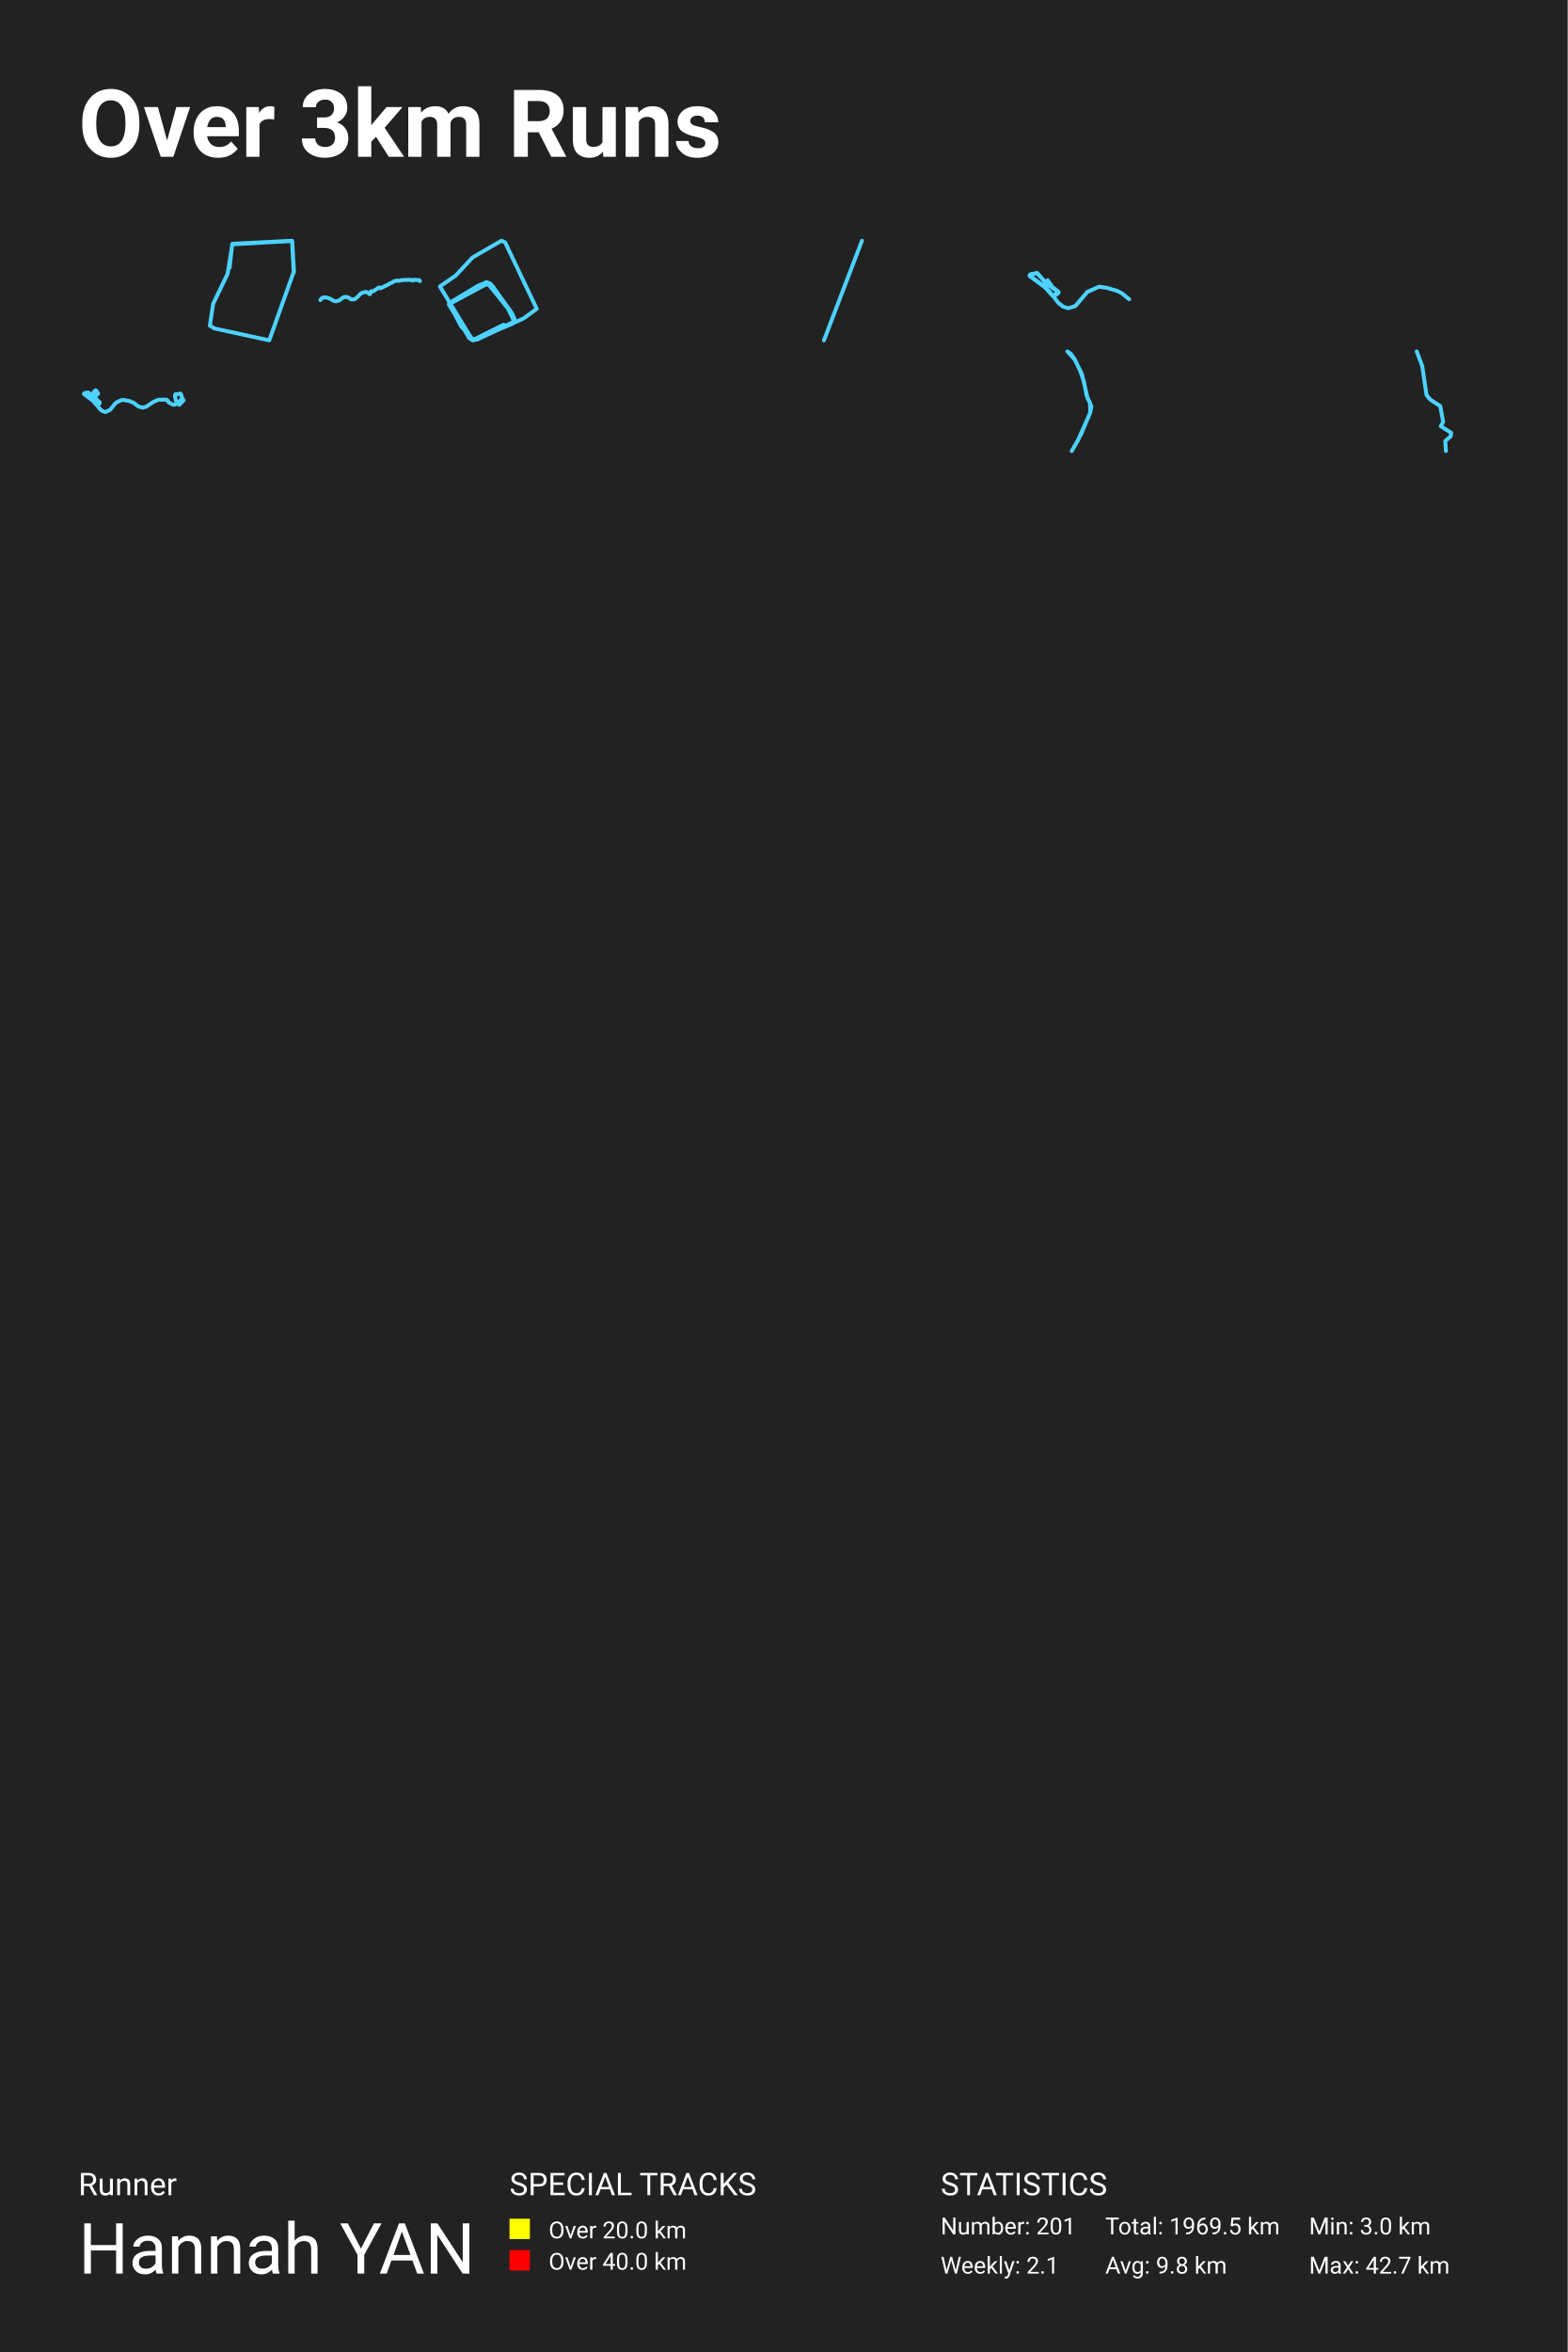
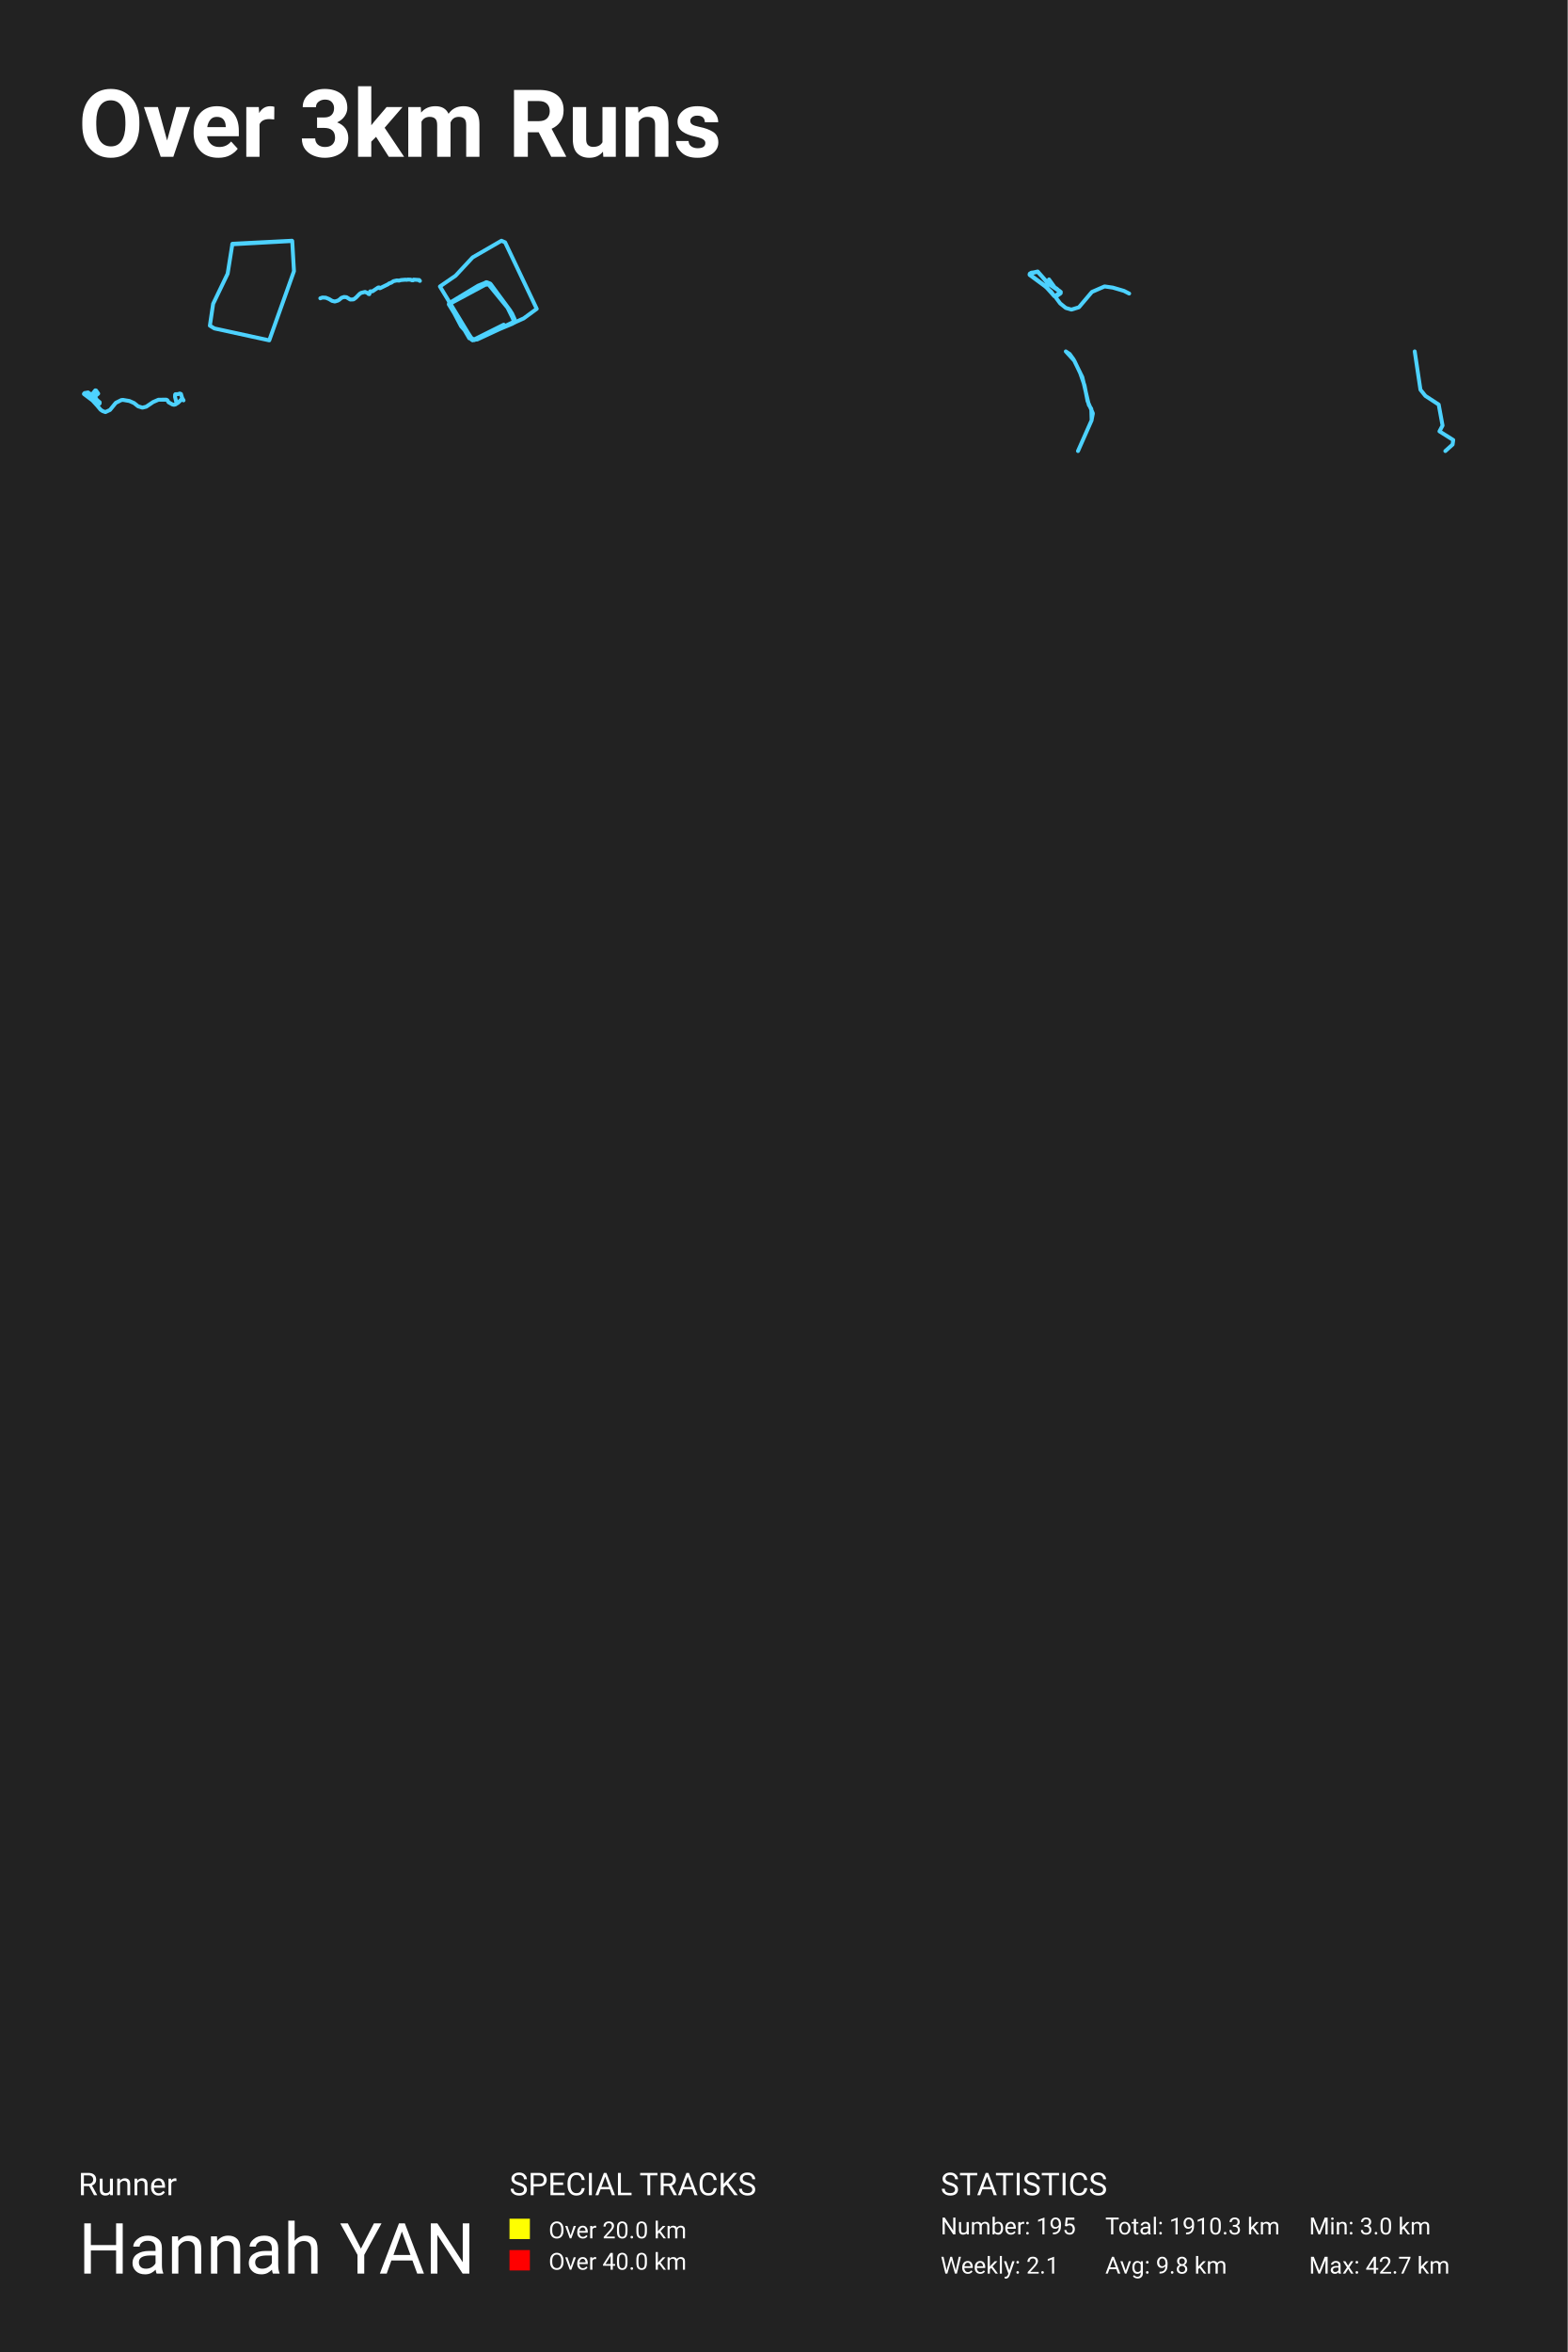
<svg xmlns="http://www.w3.org/2000/svg" baseProfile="full" height="300mm" version="1.1" viewBox="0,0,200,300" width="200mm">
  <defs />
  <rect fill="#222222" height="300" width="200" x="0" y="0" />
  <text fill="#FFFFFF" style="font-size:12px; font-family:-apple-system, BlinkMacSystemFont, 'Segoe UI', Roboto, 'Helvetica Neue', Arial, sans-serif; font-weight:bold;" x="10" y="20">Over 3km Runs</text>
  <text fill="#FFFFFF" style="font-size:4px; font-family:-apple-system, BlinkMacSystemFont, 'Segoe UI', Roboto, 'Helvetica Neue', Arial, sans-serif;" x="10" y="280">Runner</text>
  <text fill="#FFFFFF" style="font-size:9px; font-family:-apple-system, BlinkMacSystemFont, 'Segoe UI', Roboto, 'Helvetica Neue', Arial, sans-serif;" x="10" y="290">Hannah YAN</text>
  <text fill="#FFFFFF" style="font-size:4px; font-family:-apple-system, BlinkMacSystemFont, 'Segoe UI', Roboto, 'Helvetica Neue', Arial, sans-serif;" x="65" y="280">SPECIAL TRACKS</text>
  <rect fill="yellow" height="2.6" width="2.6" x="65" y="283" />
  <text fill="#FFFFFF" style="font-size:3px; font-family:-apple-system, BlinkMacSystemFont, 'Segoe UI', Roboto, 'Helvetica Neue', Arial, sans-serif;" x="70" y="285.5">Over 20.0 km</text>
  <rect fill="red" height="2.6" width="2.6" x="65" y="287" />
  <text fill="#FFFFFF" style="font-size:3px; font-family:-apple-system, BlinkMacSystemFont, 'Segoe UI', Roboto, 'Helvetica Neue', Arial, sans-serif;" x="70" y="289.5">Over 40.0 km</text>
  <text fill="#FFFFFF" style="font-size:4px; font-family:-apple-system, BlinkMacSystemFont, 'Segoe UI', Roboto, 'Helvetica Neue', Arial, sans-serif;" x="120" y="280">STATISTICS</text>
-   <text fill="#FFFFFF" style="font-size:3px; font-family:-apple-system, BlinkMacSystemFont, 'Segoe UI', Roboto, 'Helvetica Neue', Arial, sans-serif;" x="120" y="285">Number: 201</text>
+   <text fill="#FFFFFF" style="font-size:3px; font-family:-apple-system, BlinkMacSystemFont, 'Segoe UI', Roboto, 'Helvetica Neue', Arial, sans-serif;" x="120" y="285">Number: 195</text>
  <text fill="#FFFFFF" style="font-size:3px; font-family:-apple-system, BlinkMacSystemFont, 'Segoe UI', Roboto, 'Helvetica Neue', Arial, sans-serif;" x="120" y="290">Weekly: 2.1</text>
-   <text fill="#FFFFFF" style="font-size:3px; font-family:-apple-system, BlinkMacSystemFont, 'Segoe UI', Roboto, 'Helvetica Neue', Arial, sans-serif;" x="141" y="285">Total: 1969.5 km</text>
+   <text fill="#FFFFFF" style="font-size:3px; font-family:-apple-system, BlinkMacSystemFont, 'Segoe UI', Roboto, 'Helvetica Neue', Arial, sans-serif;" x="141" y="285">Total: 1910.3 km</text>
  <text fill="#FFFFFF" style="font-size:3px; font-family:-apple-system, BlinkMacSystemFont, 'Segoe UI', Roboto, 'Helvetica Neue', Arial, sans-serif;" x="141" y="290">Avg: 9.8 km</text>
  <text fill="#FFFFFF" style="font-size:3px; font-family:-apple-system, BlinkMacSystemFont, 'Segoe UI', Roboto, 'Helvetica Neue', Arial, sans-serif;" x="167" y="285">Min: 3.0 km</text>
  <text fill="#FFFFFF" style="font-size:3px; font-family:-apple-system, BlinkMacSystemFont, 'Segoe UI', Roboto, 'Helvetica Neue', Arial, sans-serif;" x="167" y="290">Max: 42.7 km</text>
-   <polyline fill="none" opacity="1" points="37.475,34.78 37.254,30.706 29.651,31.094 29.042,34.909 27.19,38.756 26.775,41.537 27.356,41.892 34.351,43.412 37.503,34.586 37.282,30.738 29.623,31.159 29.291,34.165" stroke="#4dd2ff" stroke-dasharray="none" stroke-linecap="round" stroke-linejoin="round" stroke-width="0.5" />
-   <polyline fill="none" opacity="1" points="40.866,38.267 41.053,38.03 41.309,37.937 41.737,37.957 42.151,38.128 42.536,38.36 42.88,38.437 43.256,38.324 43.438,38.211 43.705,37.977 44.031,37.867 44.341,37.897 44.816,38.191 45.228,38.171 45.527,37.955 46.004,37.465 46.193,37.349 46.679,37.231 47.01,37.382 47.113,37.492 47.212,37.513 47.317,37.163 47.605,37.158 48.325,36.678 48.432,36.668 48.507,36.766 48.561,36.764 49.543,36.281 49.715,36.158 49.975,36.067 50.248,35.881 50.663,35.788 50.955,35.811 51.189,35.741 51.741,35.695 51.913,35.713 52.062,35.68 52.438,35.698 52.536,35.768 52.723,35.768 52.777,35.688 53.488,35.736 53.512,35.816 53.572,35.846 53.512,35.826 53.48,35.733 52.921,35.703" stroke="#4dd2ff" stroke-dasharray="none" stroke-linecap="round" stroke-linejoin="round" stroke-width="0.5" />
-   <polyline fill="none" opacity="1" points="62.82,36.463 65.304,39.937 65.658,40.715 65.392,41.286 60.293,43.412 56.125,36.54 58.12,35.166 60.293,32.832 63.973,30.706 64.439,30.913 68.474,39.393 66.811,40.611 64.505,41.649 64.262,41.415 60.315,43.386 57.3,38.77 61.335,36.411 62.577,36.229 65.193,39.782 65.725,41.052 60.869,43.308 60.16,43.334 57.344,38.641 61.002,36.437 62.089,35.996 62.554,36.177 65.104,39.626 65.703,40.974 60.847,43.308 59.872,43.152 57.278,38.693 62.022,35.996 62.599,36.229 64.616,38.978 65.681,41.13 60.493,43.386 59.872,43.075 57.256,38.822 62.222,36.151 64.993,39.548 65.636,41.156 60.382,43.36 58.83,41.623 57.3,38.718 62.2,36.074 65.304,39.989" stroke="#4dd2ff" stroke-dasharray="none" stroke-linecap="round" stroke-linejoin="round" stroke-width="0.5" />
-   <polyline fill="none" opacity="1" points="105.116,43.412 109.964,30.706" stroke="#4dd2ff" stroke-dasharray="none" stroke-linecap="round" stroke-linejoin="round" stroke-width="0.5" />
-   <polyline fill="none" opacity="1" points="134.554,37.703 134.328,37.711 133.297,36.605 131.397,35.233 131.383,35.051 132.322,34.82 133.586,36.241 134.992,37.199 135.02,37.389 134.483,37.744 134.321,37.711 133.17,36.489 131.348,35.142 131.524,34.985 132.308,34.804 133.586,36.258 135.041,37.216 135.034,37.365 134.695,37.621 134.335,37.736 133.495,36.795 131.418,35.225 131.369,35.076 132.287,34.828 133.608,36.258 134.928,37.125 135.027,37.365 134.476,37.753 134.328,37.736 133.459,36.761 131.39,35.233 131.369,35.076 131.581,34.944 132.329,34.853 133.601,36.274 135.006,37.224 135.027,37.356 134.844,37.505 134.483,37.744 134.293,37.736 133.276,36.613 133.481,36.307 133.763,36.365 134.985,37.191 134.957,37.439 134.498,37.753 134.272,37.728 133.36,36.687 131.383,35.217 131.489,34.994 132.315,34.828 133.629,36.291 134.999,37.199 134.985,37.414 134.476,37.761 134.314,37.753 133.219,36.53 131.355,35.159 131.552,34.961 132.322,34.828 133.586,36.258 134.999,37.191 134.971,37.406 134.491,37.736 134.279,37.703 133.89,37.183 133.262,36.629 133.495,36.315 133.918,36.439 135.013,37.249 134.794,37.53 134.342,37.744 133.191,36.514 131.369,35.192 131.559,34.969 132.287,34.82 133.699,36.365 133.65,35.745 134.342,36.704 134.985,37.241 134.342,37.744 133.205,36.538 131.355,35.208 131.51,34.969 132.358,34.853 133.509,36.216 134.547,36.819 135.006,37.232 135.013,37.373 134.505,37.736 134.455,37.885 134.971,38.579 135.635,39.116 136.292,39.314 137.188,39.041 138.728,37.224 140.225,36.571 141.2,36.712 142.521,37.1 143.135,37.414 144.053,38.166" stroke="#4dd2ff" stroke-dasharray="none" stroke-linecap="round" stroke-linejoin="round" stroke-width="0.5" />
-   <polyline fill="none" opacity="1" points="22.857,51.631 23.412,51.068 23.284,50.84 22.663,51.413 22.519,51.39 22.329,50.623 22.34,50.336 22.383,50.282 22.709,50.273 22.927,50.196 23.086,50.25 23.253,50.822 22.775,51.317 22.379,51.59 22.173,51.631 21.987,51.581 21.494,51.304 21.362,51.058 21.226,50.977 20.213,50.986 19.534,51.281 18.652,51.876 18.167,51.994 17.62,51.826 17.096,51.408 16.513,51.149 15.698,51.008 15.481,51.027 14.774,51.381 14.033,52.289 13.45,52.561 13.093,52.434 12.833,52.257 11.944,51.186 10.718,50.264 10.78,50.146 11.249,50.06 11.929,50.831 12.705,51.363 12.709,51.463 12.41,51.671 12.317,51.635 11.847,51.099 10.706,50.241 10.799,50.141 11.218,50.055 11.7,50.368 12.158,49.792 12.255,49.81 12.527,50.205 11.995,50.672 11.929,50.818 12.111,50.954 12.018,50.509 12.061,50.523 12.352,50.995 12.721,51.317 12.682,51.463 12.422,51.653 12.29,51.612 11.727,50.999 10.721,50.264 10.799,50.132 11.249,50.069 11.933,50.836 12.709,51.358 12.717,51.426 12.596,51.531 12.298,51.635 12.131,51.381 11.727,50.99 10.714,50.25 10.78,50.15 11.218,50.064 11.855,50.763 12.701,51.358" stroke="#4dd2ff" stroke-dasharray="none" stroke-linecap="round" stroke-linejoin="round" stroke-width="0.5" />
-   <polyline fill="none" opacity="1" points="136.732,57.529 137.546,56.111 139.076,52.657 139.234,51.846 138.631,50.454 138.285,48.674 137.795,47.273 137.139,45.89 136.167,44.824 136.604,45.114 137.049,45.731 138.036,47.74 138.774,50.886 139.053,51.327 139.091,52.622 137.863,55.503" stroke="#4dd2ff" stroke-dasharray="none" stroke-linecap="round" stroke-linejoin="round" stroke-width="0.5" />
-   <polyline fill="none" opacity="1" points="180.744,44.824 181.442,46.698 181.991,50.378 182.466,50.968 183.743,51.801 184.114,53.815 183.817,54.37 185.138,55.204 185.079,55.637 184.381,56.262 184.47,57.529" stroke="#4dd2ff" stroke-dasharray="none" stroke-linecap="round" stroke-linejoin="round" stroke-width="0.5" />
+   <polyline fill="none" opacity="1" points="37.254,30.706 29.651,31.094 29.042,34.909 27.19,38.756 26.775,41.537 27.356,41.892 34.351,43.412 37.503,34.586 37.282,30.738 29.623,31.159" stroke="#4dd2ff" stroke-dasharray="none" stroke-linecap="round" stroke-linejoin="round" stroke-width="0.5" />
+   <polyline fill="none" opacity="1" points="40.866,38.045 41.126,37.95 41.56,37.971 41.981,38.144 42.371,38.379 42.72,38.458 43.102,38.343 43.287,38.228 43.558,37.991 43.889,37.879 44.203,37.91 44.685,38.208 45.104,38.188 45.407,37.968 45.891,37.471 46.083,37.353 46.576,37.234 46.912,37.387 47.016,37.499 47.117,37.519 47.224,37.165 47.516,37.16 48.246,36.672 48.355,36.662 48.432,36.762 48.486,36.759 49.483,36.269 49.657,36.144 49.921,36.053 50.198,35.864 50.619,35.769 50.916,35.792 51.154,35.721 51.714,35.675 51.889,35.693 52.039,35.66 52.421,35.678 52.521,35.749 52.711,35.749 52.765,35.667 53.487,35.716 53.511,35.797 53.572,35.828 53.511,35.808 53.478,35.713" stroke="#4dd2ff" stroke-dasharray="none" stroke-linecap="round" stroke-linejoin="round" stroke-width="0.5" />
+   <polyline fill="none" opacity="1" points="65.304,39.937 65.658,40.715 65.392,41.286 60.293,43.412 56.125,36.54 58.12,35.166 60.293,32.832 63.973,30.706 64.439,30.913 68.474,39.393 66.811,40.611 64.505,41.649 64.262,41.415 60.315,43.386 57.3,38.77 61.335,36.411 62.577,36.229 65.193,39.782 65.725,41.052 60.869,43.308 60.16,43.334 57.344,38.641 61.002,36.437 62.089,35.996 62.554,36.177 65.104,39.626 65.703,40.974 60.847,43.308 59.872,43.152 57.278,38.693 62.022,35.996 62.599,36.229 64.616,38.978 65.681,41.13 60.493,43.386 59.872,43.075 57.256,38.822 62.222,36.151 64.993,39.548 65.636,41.156 60.382,43.36 58.83,41.623 57.3,38.718 62.2,36.074" stroke="#4dd2ff" stroke-dasharray="none" stroke-linecap="round" stroke-linejoin="round" stroke-width="0.5" />
+   <polyline fill="none" opacity="1" points="134.56,37.762 133.449,36.569 131.401,35.091 131.386,34.895 132.398,34.646 133.761,36.177 135.276,37.21 135.306,37.415 134.728,37.798 134.553,37.762 133.312,36.444 131.348,34.993 131.538,34.824 132.383,34.628 133.761,36.195 135.329,37.228 135.322,37.388 134.956,37.664 134.568,37.789 133.662,36.774 131.424,35.082 131.37,34.922 132.36,34.655 133.784,36.195 135.207,37.13 135.314,37.388 134.72,37.807 134.56,37.789 133.624,36.738 131.393,35.091 131.37,34.922 131.599,34.779 132.406,34.681 133.776,36.213 135.291,37.237 135.314,37.379 135.116,37.54 134.728,37.798 134.522,37.789 133.426,36.578 133.647,36.249 133.951,36.311 135.268,37.201 135.238,37.468 134.743,37.807 134.499,37.78 133.517,36.658 131.386,35.073 131.5,34.833 132.391,34.655 133.807,36.231 135.283,37.21 135.268,37.442 134.72,37.816 134.545,37.807 133.365,36.489 131.355,35.011 131.568,34.797 132.398,34.655 133.761,36.195 135.283,37.201 135.253,37.433 134.735,37.789 134.507,37.753 134.088,37.192 133.411,36.596 133.662,36.257 134.119,36.391 135.299,37.264 135.063,37.566 134.575,37.798 133.335,36.471 131.37,35.046 131.576,34.806 132.36,34.646 133.883,36.311 133.829,35.643 134.575,36.676 135.268,37.255 134.575,37.798 133.35,36.498 131.355,35.064 131.523,34.806 132.436,34.681 133.677,36.151 134.796,36.801 135.291,37.246 135.299,37.397 134.751,37.789 134.697,37.949 135.253,38.697 135.969,39.276 136.677,39.49 137.643,39.196 139.303,37.237 140.917,36.534 141.968,36.685 143.391,37.103 144.053,37.442" stroke="#4dd2ff" stroke-dasharray="none" stroke-linecap="round" stroke-linejoin="round" stroke-width="0.5" />
+   <polyline fill="none" opacity="1" points="23.412,51.068 23.284,50.84 22.663,51.413 22.519,51.39 22.329,50.623 22.34,50.336 22.383,50.282 22.709,50.273 22.927,50.196 23.086,50.25 23.253,50.822 22.775,51.317 22.379,51.59 22.173,51.631 21.987,51.581 21.494,51.304 21.362,51.058 21.226,50.977 20.213,50.986 19.534,51.281 18.652,51.876 18.167,51.994 17.62,51.826 17.096,51.408 16.513,51.149 15.698,51.008 15.481,51.027 14.774,51.381 14.033,52.289 13.45,52.561 13.093,52.434 12.833,52.257 11.944,51.186 10.718,50.264 10.78,50.146 11.249,50.06 11.929,50.831 12.705,51.363 12.709,51.463 12.41,51.671 12.317,51.635 11.847,51.099 10.706,50.241 10.799,50.141 11.218,50.055 11.7,50.368 12.158,49.792 12.255,49.81 12.527,50.205 11.995,50.672 11.929,50.818 12.111,50.954 12.018,50.509 12.061,50.523 12.352,50.995 12.721,51.317 12.682,51.463 12.422,51.653 12.29,51.612 11.727,50.999 10.721,50.264 10.799,50.132 11.249,50.069 11.933,50.836 12.709,51.358 12.717,51.426 12.596,51.531 12.298,51.635 12.131,51.381 11.727,50.99 10.714,50.25 10.78,50.15 11.218,50.064 11.855,50.763" stroke="#4dd2ff" stroke-dasharray="none" stroke-linecap="round" stroke-linejoin="round" stroke-width="0.5" />
+   <polyline fill="none" opacity="1" points="137.527,57.529 139.249,53.641 139.427,52.729 138.748,51.162 138.358,49.158 137.807,47.581 137.069,46.024 135.974,44.824 136.466,45.151 136.967,45.845 138.078,48.107 138.909,51.648 139.223,52.144 139.266,53.602" stroke="#4dd2ff" stroke-dasharray="none" stroke-linecap="round" stroke-linejoin="round" stroke-width="0.5" />
+   <polyline fill="none" opacity="1" points="180.486,44.824 181.216,49.712 181.847,50.496 183.543,51.603 184.036,54.278 183.641,55.016 185.397,56.123 185.318,56.699 184.391,57.529" stroke="#4dd2ff" stroke-dasharray="none" stroke-linecap="round" stroke-linejoin="round" stroke-width="0.5" />
</svg>
